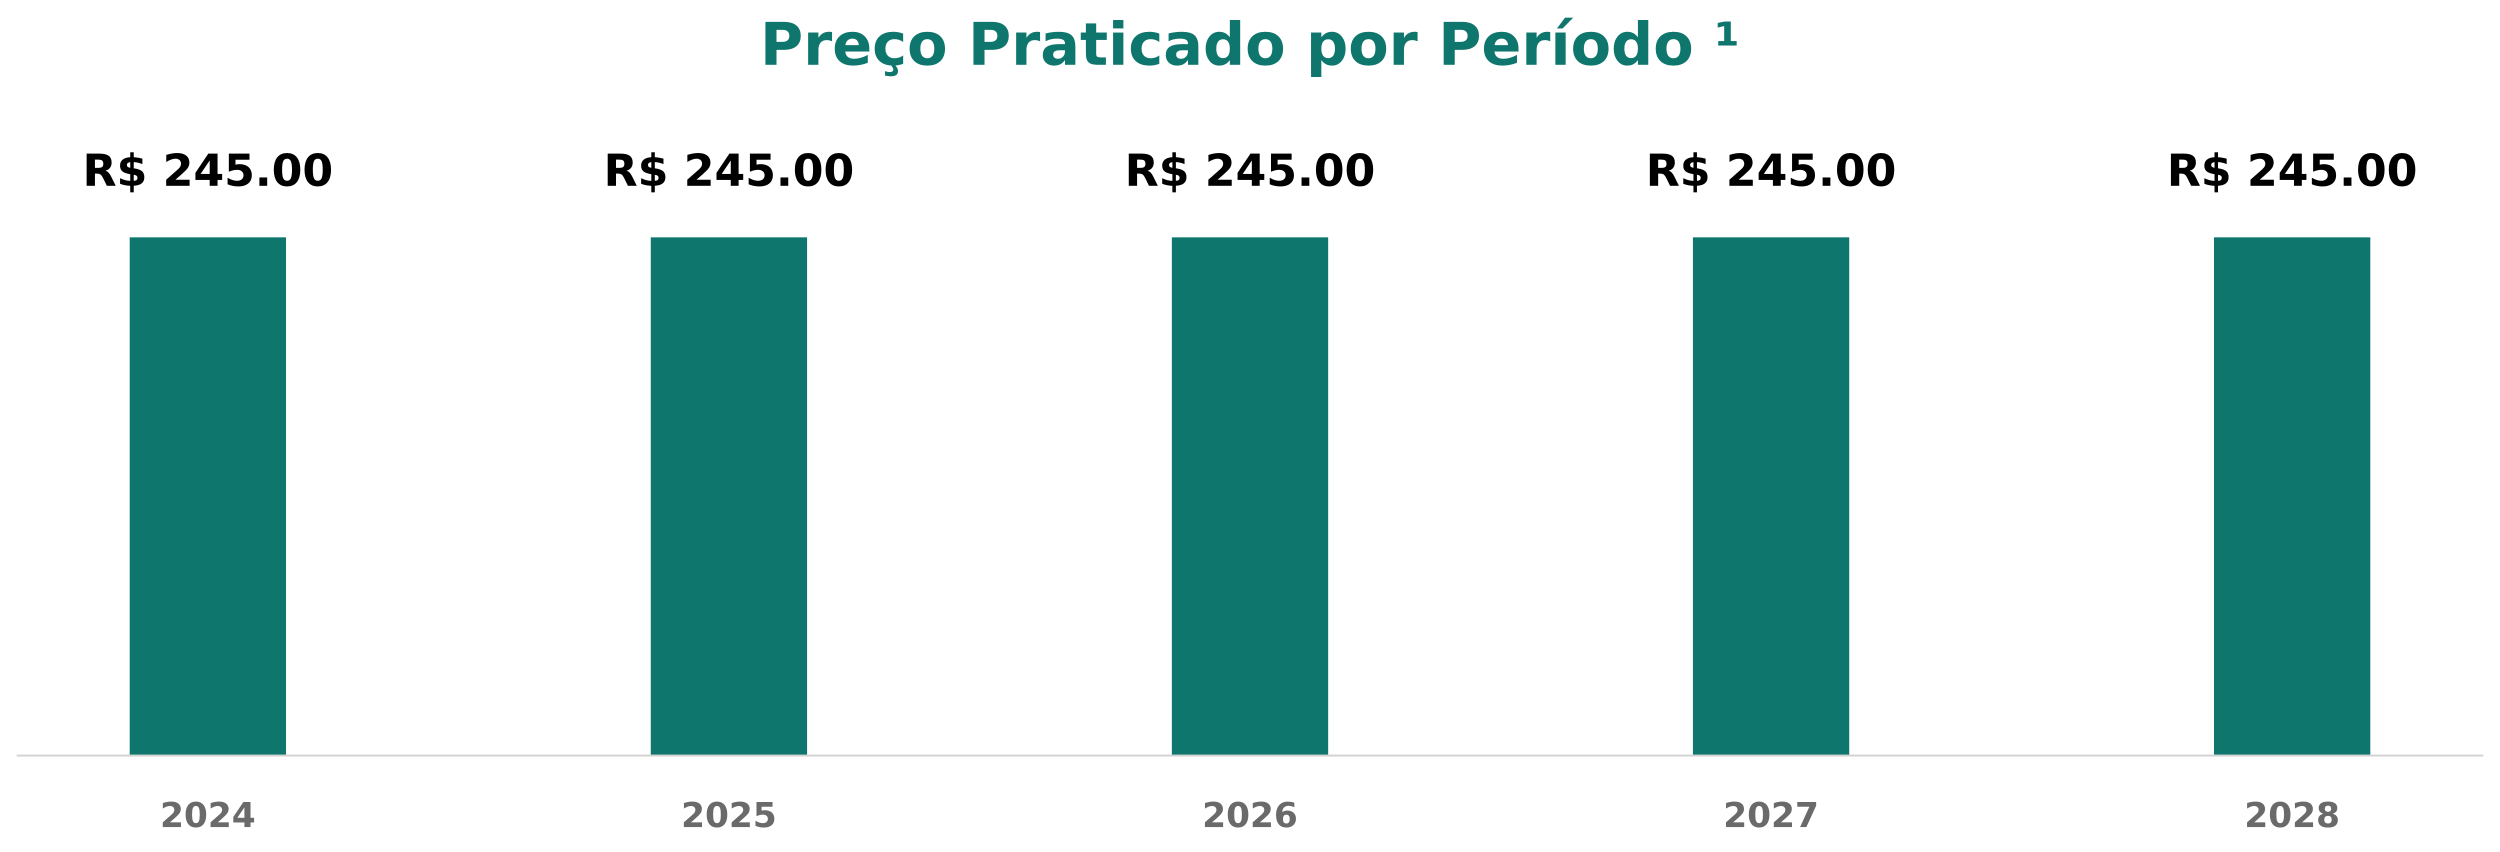
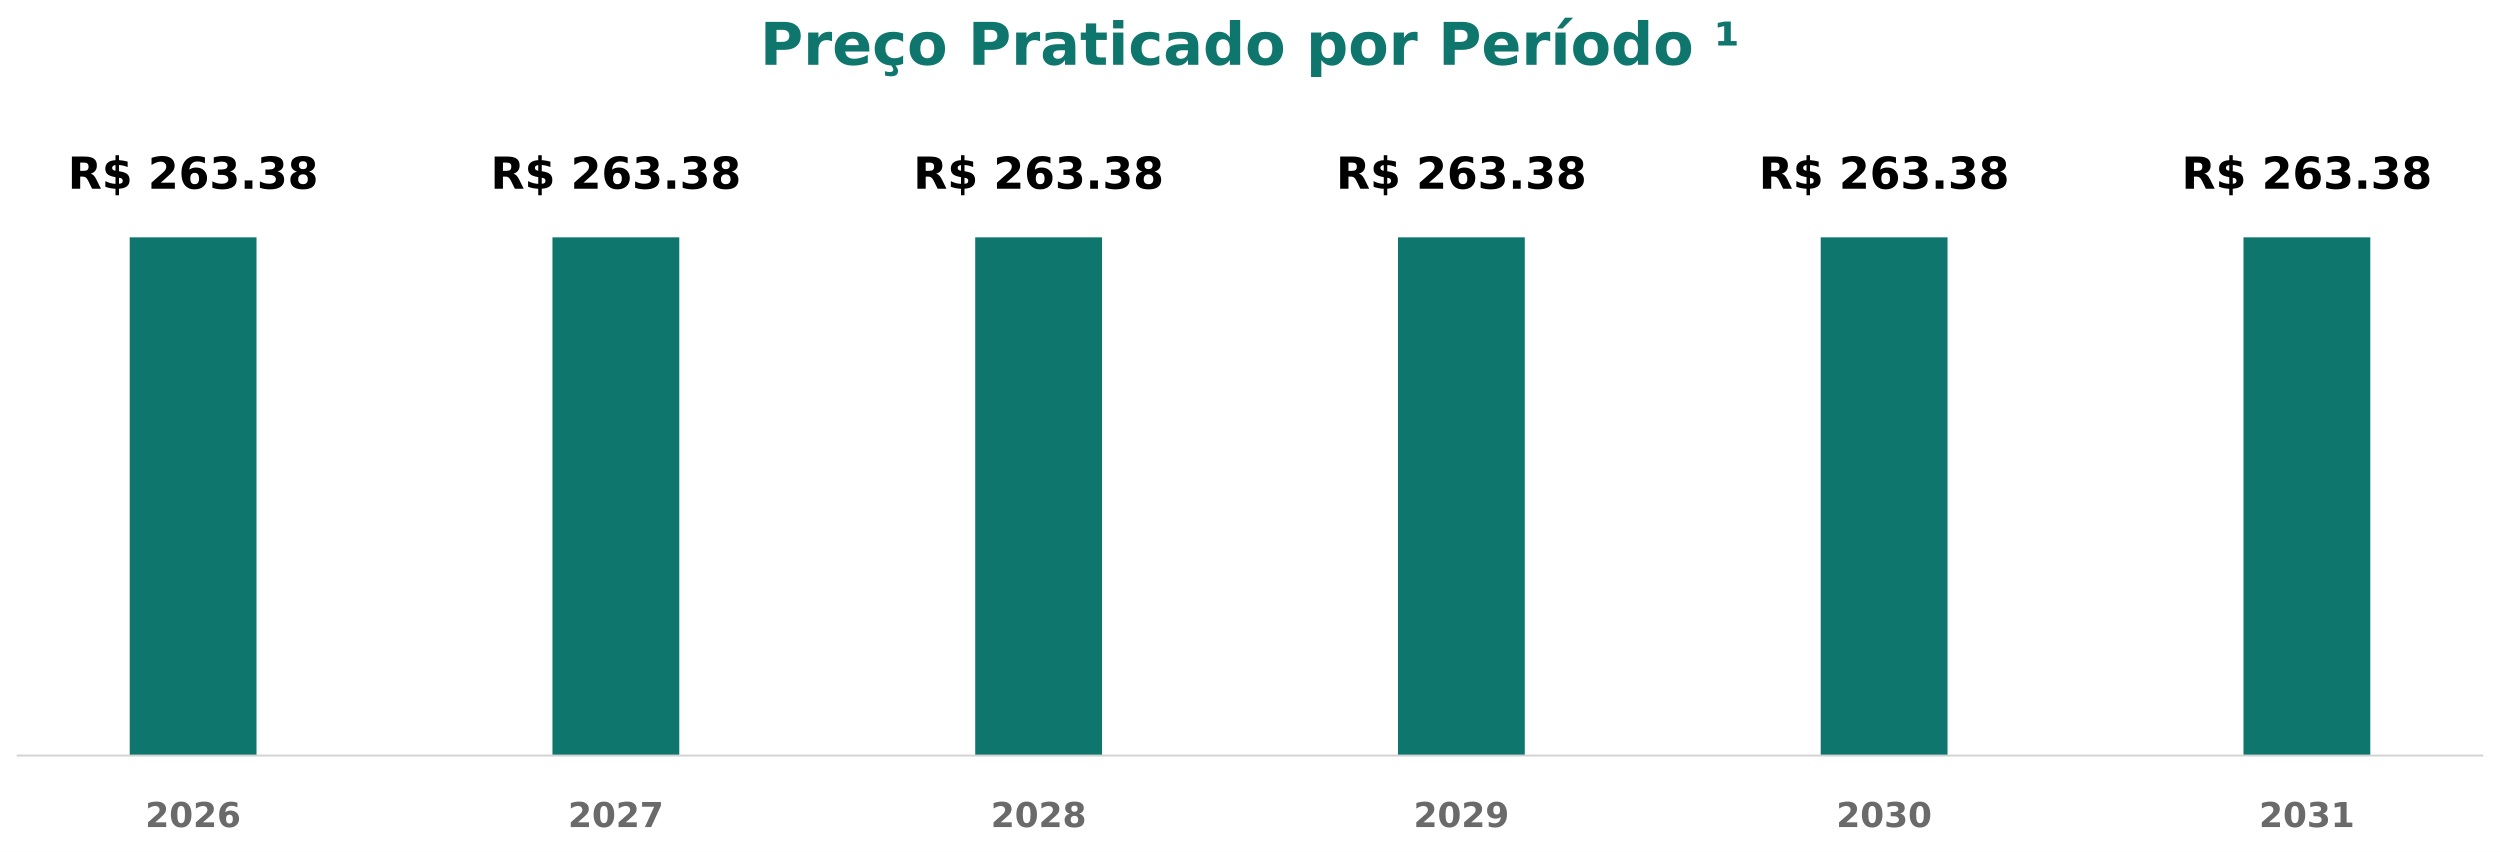
<svg xmlns="http://www.w3.org/2000/svg" xmlns:xlink="http://www.w3.org/1999/xlink" width="1018.8pt" height="347.155pt" viewBox="0 0 1018.8 347.155" version="1.1">
  <defs>
    <style type="text/css">*{stroke-linejoin: round; stroke-linecap: butt}</style>
  </defs>
  <g id="figure_1">
    <g id="patch_1">
      <path d="M 0 347.155  L 1018.8 347.155  L 1018.8 0  L 0 0  z " style="fill: #ffffff" />
    </g>
    <g id="axes_1">
      <g id="patch_2">
        <path d="M 7.2 307.906  L 1011.6 307.906  L 1011.6 86.146  L 7.2 86.146  z " style="fill: #ffffff" />
      </g>
      <g id="patch_3">
-         <path d="M 52.855 307.906  L 116.559 307.906  L 116.559 96.706  L 52.855 96.706  z " clip-path="url(#p48feebeadf)" style="fill: #0f766e" />
+         <path d="M 52.855 307.906  L 104.539 307.906  L 104.539 96.706  L 52.855 96.706  z " clip-path="url(#p86ec87220e)" style="fill: #0f766e" />
      </g>
      <g id="patch_4">
-         <path d="M 265.201 307.906  L 328.905 307.906  L 328.905 96.706  L 265.201 96.706  z " clip-path="url(#p48feebeadf)" style="fill: #0f766e" />
+         <path d="M 225.136 307.906  L 276.82 307.906  L 276.82 96.706  L 225.136 96.706  z " clip-path="url(#p86ec87220e)" style="fill: #0f766e" />
      </g>
      <g id="patch_5">
-         <path d="M 477.548 307.906  L 541.252 307.906  L 541.252 96.706  L 477.548 96.706  z " clip-path="url(#p48feebeadf)" style="fill: #0f766e" />
+         <path d="M 397.417 307.906  L 449.102 307.906  L 449.102 96.706  L 397.417 96.706  z " clip-path="url(#p86ec87220e)" style="fill: #0f766e" />
      </g>
      <g id="patch_6">
-         <path d="M 689.895 307.906  L 753.599 307.906  L 753.599 96.706  L 689.895 96.706  z " clip-path="url(#p48feebeadf)" style="fill: #0f766e" />
+         <path d="M 569.698 307.906  L 621.383 307.906  L 621.383 96.706  L 569.698 96.706  z " clip-path="url(#p86ec87220e)" style="fill: #0f766e" />
      </g>
      <g id="patch_7">
-         <path d="M 902.241 307.906  L 965.945 307.906  L 965.945 96.706  L 902.241 96.706  z " clip-path="url(#p48feebeadf)" style="fill: #0f766e" />
+         <path d="M 741.98 307.906  L 793.664 307.906  L 793.664 96.706  L 741.98 96.706  z " clip-path="url(#p86ec87220e)" style="fill: #0f766e" />
+       </g>
+       <g id="patch_8">
+         <path d="M 914.261 307.906  L 965.945 307.906  L 965.945 96.706  L 914.261 96.706  z " clip-path="url(#p86ec87220e)" style="fill: #0f766e" />
      </g>
      <g id="matplotlib.axis_1">
        <g id="xtick_1">
          <g id="text_1">
-             <g style="fill: #6a6a6a" transform="translate(65.22468 337.0436) scale(0.14 -0.14)">
+             <g style="fill: #6a6a6a" transform="translate(59.21487 337.0436) scale(0.14 -0.14)">
              <defs>
                <path id="DejaVuSans-Bold-32" d="M 1844 884  L 3897 884  L 3897 0  L 506 0  L 506 884  L 2209 2388  Q 2438 2594 2547 2791  Q 2656 2988 2656 3200  Q 2656 3528 2436 3728  Q 2216 3928 1850 3928  Q 1569 3928 1234 3808  Q 900 3688 519 3450  L 519 4475  Q 925 4609 1322 4679  Q 1719 4750 2100 4750  Q 2938 4750 3402 4381  Q 3866 4013 3866 3353  Q 3866 2972 3669 2642  Q 3472 2313 2841 1759  L 1844 884  z " transform="scale(0.015625)" />
                <path id="DejaVuSans-Bold-30" d="M 2944 2338  Q 2944 3213 2780 3570  Q 2616 3928 2228 3928  Q 1841 3928 1675 3570  Q 1509 3213 1509 2338  Q 1509 1453 1675 1090  Q 1841 728 2228 728  Q 2613 728 2778 1090  Q 2944 1453 2944 2338  z M 4147 2328  Q 4147 1169 3647 539  Q 3147 -91 2228 -91  Q 1306 -91 806 539  Q 306 1169 306 2328  Q 306 3491 806 4120  Q 1306 4750 2228 4750  Q 3147 4750 3647 4120  Q 4147 3491 4147 2328  z " transform="scale(0.015625)" />
-                 <path id="DejaVuSans-Bold-34" d="M 2356 3675  L 1038 1722  L 2356 1722  L 2356 3675  z M 2156 4666  L 3494 4666  L 3494 1722  L 4159 1722  L 4159 850  L 3494 850  L 3494 0  L 2356 0  L 2356 850  L 288 850  L 288 1881  L 2156 4666  z " transform="scale(0.015625)" />
-               </defs>
-               <use xlink:href="#DejaVuSans-Bold-32" />
-               <use xlink:href="#DejaVuSans-Bold-30" x="69.58" />
-               <use xlink:href="#DejaVuSans-Bold-32" x="139.16" />
-               <use xlink:href="#DejaVuSans-Bold-34" x="208.74" />
+                 <path id="DejaVuSans-Bold-36" d="M 2316 2303  Q 2000 2303 1842 2098  Q 1684 1894 1684 1484  Q 1684 1075 1842 870  Q 2000 666 2316 666  Q 2634 666 2792 870  Q 2950 1075 2950 1484  Q 2950 1894 2792 2098  Q 2634 2303 2316 2303  z M 3803 4544  L 3803 3681  Q 3506 3822 3243 3889  Q 2981 3956 2731 3956  Q 2194 3956 1894 3657  Q 1594 3359 1544 2772  Q 1750 2925 1990 3001  Q 2231 3078 2516 3078  Q 3231 3078 3670 2659  Q 4109 2241 4109 1563  Q 4109 813 3618 361  Q 3128 -91 2303 -91  Q 1394 -91 895 523  Q 397 1138 397 2266  Q 397 3422 980 4083  Q 1563 4744 2578 4744  Q 2900 4744 3203 4694  Q 3506 4644 3803 4544  z " transform="scale(0.015625)" />
+               </defs>
+               <use xlink:href="#DejaVuSans-Bold-32" />
+               <use xlink:href="#DejaVuSans-Bold-30" transform="translate(69.58008 0)" />
+               <use xlink:href="#DejaVuSans-Bold-32" transform="translate(139.1602 0)" />
+               <use xlink:href="#DejaVuSans-Bold-36" transform="translate(208.7402 0)" />
            </g>
          </g>
        </g>
        <g id="xtick_2">
          <g id="text_2">
-             <g style="fill: #6a6a6a" transform="translate(277.5714 337.0436) scale(0.14 -0.14)">
-               <defs>
-                 <path id="DejaVuSans-Bold-35" d="M 678 4666  L 3669 4666  L 3669 3781  L 1638 3781  L 1638 3059  Q 1775 3097 1914 3117  Q 2053 3138 2203 3138  Q 3056 3138 3531 2711  Q 4006 2284 4006 1522  Q 4006 766 3489 337  Q 2972 -91 2053 -91  Q 1656 -91 1267 -14  Q 878 63 494 219  L 494 1166  Q 875 947 1217 837  Q 1559 728 1863 728  Q 2300 728 2551 942  Q 2803 1156 2803 1522  Q 2803 1891 2551 2103  Q 2300 2316 1863 2316  Q 1603 2316 1309 2248  Q 1016 2181 678 2041  L 678 4666  z " transform="scale(0.015625)" />
-               </defs>
-               <use xlink:href="#DejaVuSans-Bold-32" />
-               <use xlink:href="#DejaVuSans-Bold-30" x="69.58" />
-               <use xlink:href="#DejaVuSans-Bold-32" x="139.16" />
-               <use xlink:href="#DejaVuSans-Bold-35" x="208.74" />
+             <g style="fill: #6a6a6a" transform="translate(231.4962 337.0436) scale(0.14 -0.14)">
+               <defs>
+                 <path id="DejaVuSans-Bold-37" d="M 428 4666  L 3944 4666  L 3944 3988  L 2125 0  L 953 0  L 2675 3781  L 428 3781  L 428 4666  z " transform="scale(0.015625)" />
+               </defs>
+               <use xlink:href="#DejaVuSans-Bold-32" />
+               <use xlink:href="#DejaVuSans-Bold-30" transform="translate(69.58008 0)" />
+               <use xlink:href="#DejaVuSans-Bold-32" transform="translate(139.1602 0)" />
+               <use xlink:href="#DejaVuSans-Bold-37" transform="translate(208.7402 0)" />
            </g>
          </g>
        </g>
        <g id="xtick_3">
          <g id="text_3">
-             <g style="fill: #6a6a6a" transform="translate(489.9181 337.0436) scale(0.14 -0.14)">
-               <defs>
-                 <path id="DejaVuSans-Bold-36" d="M 2316 2303  Q 2000 2303 1842 2098  Q 1684 1894 1684 1484  Q 1684 1075 1842 870  Q 2000 666 2316 666  Q 2634 666 2792 870  Q 2950 1075 2950 1484  Q 2950 1894 2792 2098  Q 2634 2303 2316 2303  z M 3803 4544  L 3803 3681  Q 3506 3822 3243 3889  Q 2981 3956 2731 3956  Q 2194 3956 1894 3657  Q 1594 3359 1544 2772  Q 1750 2925 1990 3001  Q 2231 3078 2516 3078  Q 3231 3078 3670 2659  Q 4109 2241 4109 1563  Q 4109 813 3618 361  Q 3128 -91 2303 -91  Q 1394 -91 895 523  Q 397 1138 397 2266  Q 397 3422 980 4083  Q 1563 4744 2578 4744  Q 2900 4744 3203 4694  Q 3506 4644 3803 4544  z " transform="scale(0.015625)" />
-               </defs>
-               <use xlink:href="#DejaVuSans-Bold-32" />
-               <use xlink:href="#DejaVuSans-Bold-30" x="69.58" />
-               <use xlink:href="#DejaVuSans-Bold-32" x="139.16" />
-               <use xlink:href="#DejaVuSans-Bold-36" x="208.74" />
+             <g style="fill: #6a6a6a" transform="translate(403.7775 337.0436) scale(0.14 -0.14)">
+               <defs>
+                 <path id="DejaVuSans-Bold-38" d="M 2228 2088  Q 1891 2088 1709 1903  Q 1528 1719 1528 1375  Q 1528 1031 1709 848  Q 1891 666 2228 666  Q 2563 666 2741 848  Q 2919 1031 2919 1375  Q 2919 1722 2741 1905  Q 2563 2088 2228 2088  z M 1350 2484  Q 925 2613 709 2878  Q 494 3144 494 3541  Q 494 4131 934 4440  Q 1375 4750 2228 4750  Q 3075 4750 3515 4442  Q 3956 4134 3956 3541  Q 3956 3144 3739 2878  Q 3522 2613 3097 2484  Q 3572 2353 3814 2058  Q 4056 1763 4056 1313  Q 4056 619 3595 264  Q 3134 -91 2228 -91  Q 1319 -91 855 264  Q 391 619 391 1313  Q 391 1763 633 2058  Q 875 2353 1350 2484  z M 1631 3419  Q 1631 3141 1786 2991  Q 1941 2841 2228 2841  Q 2509 2841 2662 2991  Q 2816 3141 2816 3419  Q 2816 3697 2662 3845  Q 2509 3994 2228 3994  Q 1941 3994 1786 3844  Q 1631 3694 1631 3419  z " transform="scale(0.015625)" />
+               </defs>
+               <use xlink:href="#DejaVuSans-Bold-32" />
+               <use xlink:href="#DejaVuSans-Bold-30" transform="translate(69.58008 0)" />
+               <use xlink:href="#DejaVuSans-Bold-32" transform="translate(139.1602 0)" />
+               <use xlink:href="#DejaVuSans-Bold-38" transform="translate(208.7402 0)" />
            </g>
          </g>
        </g>
        <g id="xtick_4">
          <g id="text_4">
-             <g style="fill: #6a6a6a" transform="translate(702.2648 337.0436) scale(0.14 -0.14)">
-               <defs>
-                 <path id="DejaVuSans-Bold-37" d="M 428 4666  L 3944 4666  L 3944 3988  L 2125 0  L 953 0  L 2675 3781  L 428 3781  L 428 4666  z " transform="scale(0.015625)" />
-               </defs>
-               <use xlink:href="#DejaVuSans-Bold-32" />
-               <use xlink:href="#DejaVuSans-Bold-30" x="69.58" />
-               <use xlink:href="#DejaVuSans-Bold-32" x="139.16" />
-               <use xlink:href="#DejaVuSans-Bold-37" x="208.74" />
+             <g style="fill: #6a6a6a" transform="translate(576.0588 337.0436) scale(0.14 -0.14)">
+               <defs>
+                 <path id="DejaVuSans-Bold-39" d="M 641 103  L 641 966  Q 928 831 1190 764  Q 1453 697 1709 697  Q 2247 697 2547 995  Q 2847 1294 2900 1881  Q 2688 1725 2447 1647  Q 2206 1569 1925 1569  Q 1209 1569 770 1986  Q 331 2403 331 3084  Q 331 3838 820 4291  Q 1309 4744 2131 4744  Q 3044 4744 3544 4128  Q 4044 3513 4044 2388  Q 4044 1231 3459 570  Q 2875 -91 1856 -91  Q 1528 -91 1228 -42  Q 928 6 641 103  z M 2125 2350  Q 2441 2350 2600 2554  Q 2759 2759 2759 3169  Q 2759 3575 2600 3781  Q 2441 3988 2125 3988  Q 1809 3988 1650 3781  Q 1491 3575 1491 3169  Q 1491 2759 1650 2554  Q 1809 2350 2125 2350  z " transform="scale(0.015625)" />
+               </defs>
+               <use xlink:href="#DejaVuSans-Bold-32" />
+               <use xlink:href="#DejaVuSans-Bold-30" transform="translate(69.58008 0)" />
+               <use xlink:href="#DejaVuSans-Bold-32" transform="translate(139.1602 0)" />
+               <use xlink:href="#DejaVuSans-Bold-39" transform="translate(208.7402 0)" />
            </g>
          </g>
        </g>
        <g id="xtick_5">
          <g id="text_5">
-             <g style="fill: #6a6a6a" transform="translate(914.6116 337.0436) scale(0.14 -0.14)">
-               <defs>
-                 <path id="DejaVuSans-Bold-38" d="M 2228 2088  Q 1891 2088 1709 1903  Q 1528 1719 1528 1375  Q 1528 1031 1709 848  Q 1891 666 2228 666  Q 2563 666 2741 848  Q 2919 1031 2919 1375  Q 2919 1722 2741 1905  Q 2563 2088 2228 2088  z M 1350 2484  Q 925 2613 709 2878  Q 494 3144 494 3541  Q 494 4131 934 4440  Q 1375 4750 2228 4750  Q 3075 4750 3515 4442  Q 3956 4134 3956 3541  Q 3956 3144 3739 2878  Q 3522 2613 3097 2484  Q 3572 2353 3814 2058  Q 4056 1763 4056 1313  Q 4056 619 3595 264  Q 3134 -91 2228 -91  Q 1319 -91 855 264  Q 391 619 391 1313  Q 391 1763 633 2058  Q 875 2353 1350 2484  z M 1631 3419  Q 1631 3141 1786 2991  Q 1941 2841 2228 2841  Q 2509 2841 2662 2991  Q 2816 3141 2816 3419  Q 2816 3697 2662 3845  Q 2509 3994 2228 3994  Q 1941 3994 1786 3844  Q 1631 3694 1631 3419  z " transform="scale(0.015625)" />
-               </defs>
-               <use xlink:href="#DejaVuSans-Bold-32" />
-               <use xlink:href="#DejaVuSans-Bold-30" x="69.58" />
-               <use xlink:href="#DejaVuSans-Bold-32" x="139.16" />
-               <use xlink:href="#DejaVuSans-Bold-38" x="208.74" />
-             </g>
-           </g>
-         </g>
-       </g>
-       <g id="patch_8">
+             <g style="fill: #6a6a6a" transform="translate(748.3401 337.0436) scale(0.14 -0.14)">
+               <defs>
+                 <path id="DejaVuSans-Bold-33" d="M 2981 2516  Q 3453 2394 3698 2092  Q 3944 1791 3944 1325  Q 3944 631 3412 270  Q 2881 -91 1863 -91  Q 1503 -91 1142 -33  Q 781 25 428 141  L 428 1069  Q 766 900 1098 814  Q 1431 728 1753 728  Q 2231 728 2486 893  Q 2741 1059 2741 1369  Q 2741 1688 2480 1852  Q 2219 2016 1709 2016  L 1228 2016  L 1228 2791  L 1734 2791  Q 2188 2791 2409 2933  Q 2631 3075 2631 3366  Q 2631 3634 2415 3781  Q 2200 3928 1806 3928  Q 1516 3928 1219 3862  Q 922 3797 628 3669  L 628 4550  Q 984 4650 1334 4700  Q 1684 4750 2022 4750  Q 2931 4750 3382 4451  Q 3834 4153 3834 3553  Q 3834 3144 3618 2883  Q 3403 2622 2981 2516  z " transform="scale(0.015625)" />
+               </defs>
+               <use xlink:href="#DejaVuSans-Bold-32" />
+               <use xlink:href="#DejaVuSans-Bold-30" transform="translate(69.58008 0)" />
+               <use xlink:href="#DejaVuSans-Bold-33" transform="translate(139.1602 0)" />
+               <use xlink:href="#DejaVuSans-Bold-30" transform="translate(208.7402 0)" />
+             </g>
+           </g>
+         </g>
+         <g id="xtick_6">
+           <g id="text_6">
+             <g style="fill: #6a6a6a" transform="translate(920.6214 337.0436) scale(0.14 -0.14)">
+               <defs>
+                 <path id="DejaVuSans-Bold-31" d="M 750 831  L 1813 831  L 1813 3847  L 722 3622  L 722 4441  L 1806 4666  L 2950 4666  L 2950 831  L 4013 831  L 4013 0  L 750 0  L 750 831  z " transform="scale(0.015625)" />
+               </defs>
+               <use xlink:href="#DejaVuSans-Bold-32" />
+               <use xlink:href="#DejaVuSans-Bold-30" transform="translate(69.58008 0)" />
+               <use xlink:href="#DejaVuSans-Bold-33" transform="translate(139.1602 0)" />
+               <use xlink:href="#DejaVuSans-Bold-31" transform="translate(208.7402 0)" />
+             </g>
+           </g>
+         </g>
+       </g>
+       <g id="patch_9">
        <path d="M 7.2 307.906  L 1011.6 307.906  " style="fill: none; stroke: #d3d3d3; stroke-width: 0.8; stroke-linejoin: miter; stroke-linecap: square" />
      </g>
-       <g id="text_6">
-         <g transform="translate(33.65265 75.7215) scale(0.18 -0.18)">
+       <g id="text_7">
+         <g transform="translate(27.64284 76.92465) scale(0.18 -0.18)">
          <defs>
            <path id="DejaVuSans-Bold-52" d="M 2297 2597  Q 2675 2597 2839 2737  Q 3003 2878 3003 3200  Q 3003 3519 2839 3656  Q 2675 3794 2297 3794  L 1791 3794  L 1791 2597  L 2297 2597  z M 1791 1766  L 1791 0  L 588 0  L 588 4666  L 2425 4666  Q 3347 4666 3776 4356  Q 4206 4047 4206 3378  Q 4206 2916 3982 2619  Q 3759 2322 3309 2181  Q 3556 2125 3751 1926  Q 3947 1728 4147 1325  L 4800 0  L 3519 0  L 2950 1159  Q 2778 1509 2601 1637  Q 2425 1766 2131 1766  L 1791 1766  z " transform="scale(0.015625)" />
            <path id="DejaVuSans-Bold-24" d="M 2484 -941  L 1978 -941  L 1975 0  Q 1584 16 1218 87  Q 853 159 506 288  L 506 1106  Q 866 922 1233 823  Q 1600 725 1978 713  L 1978 1684  L 1875 1703  Q 1128 1834 814 2115  Q 500 2397 500 2925  Q 500 3484 883 3798  Q 1266 4113 1975 4141  L 1978 4863  L 2484 4863  L 2484 4153  Q 2797 4128 3109 4075  Q 3422 4022 3738 3938  L 3738 3144  Q 3425 3275 3112 3348  Q 2800 3422 2484 3438  L 2484 2541  L 2584 2522  Q 3378 2397 3698 2105  Q 4019 1813 4019 1241  Q 4019 666 3637 358  Q 3256 50 2484 6  L 2484 -941  z M 1978 2613  L 1978 3428  Q 1756 3416 1623 3308  Q 1491 3200 1491 3034  Q 1491 2850 1612 2745  Q 1734 2641 1978 2613  z M 2484 1594  L 2484 725  Q 2756 728 2892 831  Q 3028 934 3028 1141  Q 3028 1353 2903 1458  Q 2778 1563 2484 1594  z " transform="scale(0.015625)" />
            <path id="DejaVuSans-Bold-20" transform="scale(0.015625)" />
            <path id="DejaVuSans-Bold-2e" d="M 653 1209  L 1778 1209  L 1778 0  L 653 0  L 653 1209  z " transform="scale(0.015625)" />
          </defs>
          <use xlink:href="#DejaVuSans-Bold-52" />
-           <use xlink:href="#DejaVuSans-Bold-24" x="77.002" />
-           <use xlink:href="#DejaVuSans-Bold-20" x="146.582" />
-           <use xlink:href="#DejaVuSans-Bold-32" x="181.396" />
-           <use xlink:href="#DejaVuSans-Bold-34" x="250.977" />
-           <use xlink:href="#DejaVuSans-Bold-35" x="320.557" />
-           <use xlink:href="#DejaVuSans-Bold-2e" x="390.137" />
-           <use xlink:href="#DejaVuSans-Bold-30" x="428.125" />
-           <use xlink:href="#DejaVuSans-Bold-30" x="497.705" />
-         </g>
-       </g>
-       <g id="text_7">
-         <g transform="translate(245.9994 75.7215) scale(0.18 -0.18)">
-           <use xlink:href="#DejaVuSans-Bold-52" />
-           <use xlink:href="#DejaVuSans-Bold-24" x="77.002" />
-           <use xlink:href="#DejaVuSans-Bold-20" x="146.582" />
-           <use xlink:href="#DejaVuSans-Bold-32" x="181.396" />
-           <use xlink:href="#DejaVuSans-Bold-34" x="250.977" />
-           <use xlink:href="#DejaVuSans-Bold-35" x="320.557" />
-           <use xlink:href="#DejaVuSans-Bold-2e" x="390.137" />
-           <use xlink:href="#DejaVuSans-Bold-30" x="428.125" />
-           <use xlink:href="#DejaVuSans-Bold-30" x="497.705" />
+           <use xlink:href="#DejaVuSans-Bold-24" transform="translate(77.00195 0)" />
+           <use xlink:href="#DejaVuSans-Bold-20" transform="translate(146.582 0)" />
+           <use xlink:href="#DejaVuSans-Bold-32" transform="translate(181.3965 0)" />
+           <use xlink:href="#DejaVuSans-Bold-36" transform="translate(250.9766 0)" />
+           <use xlink:href="#DejaVuSans-Bold-33" transform="translate(320.5566 0)" />
+           <use xlink:href="#DejaVuSans-Bold-2e" transform="translate(390.1367 0)" />
+           <use xlink:href="#DejaVuSans-Bold-33" transform="translate(428.125 0)" />
+           <use xlink:href="#DejaVuSans-Bold-38" transform="translate(497.7051 0)" />
        </g>
      </g>
      <g id="text_8">
-         <g transform="translate(458.3461 75.7215) scale(0.18 -0.18)">
-           <use xlink:href="#DejaVuSans-Bold-52" />
-           <use xlink:href="#DejaVuSans-Bold-24" x="77.002" />
-           <use xlink:href="#DejaVuSans-Bold-20" x="146.582" />
-           <use xlink:href="#DejaVuSans-Bold-32" x="181.396" />
-           <use xlink:href="#DejaVuSans-Bold-34" x="250.977" />
-           <use xlink:href="#DejaVuSans-Bold-35" x="320.557" />
-           <use xlink:href="#DejaVuSans-Bold-2e" x="390.137" />
-           <use xlink:href="#DejaVuSans-Bold-30" x="428.125" />
-           <use xlink:href="#DejaVuSans-Bold-30" x="497.705" />
+         <g transform="translate(199.9241 76.92465) scale(0.18 -0.18)">
+           <use xlink:href="#DejaVuSans-Bold-52" />
+           <use xlink:href="#DejaVuSans-Bold-24" transform="translate(77.00195 0)" />
+           <use xlink:href="#DejaVuSans-Bold-20" transform="translate(146.582 0)" />
+           <use xlink:href="#DejaVuSans-Bold-32" transform="translate(181.3965 0)" />
+           <use xlink:href="#DejaVuSans-Bold-36" transform="translate(250.9766 0)" />
+           <use xlink:href="#DejaVuSans-Bold-33" transform="translate(320.5566 0)" />
+           <use xlink:href="#DejaVuSans-Bold-2e" transform="translate(390.1367 0)" />
+           <use xlink:href="#DejaVuSans-Bold-33" transform="translate(428.125 0)" />
+           <use xlink:href="#DejaVuSans-Bold-38" transform="translate(497.7051 0)" />
        </g>
      </g>
      <g id="text_9">
-         <g transform="translate(670.6928 75.7215) scale(0.18 -0.18)">
-           <use xlink:href="#DejaVuSans-Bold-52" />
-           <use xlink:href="#DejaVuSans-Bold-24" x="77.002" />
-           <use xlink:href="#DejaVuSans-Bold-20" x="146.582" />
-           <use xlink:href="#DejaVuSans-Bold-32" x="181.396" />
-           <use xlink:href="#DejaVuSans-Bold-34" x="250.977" />
-           <use xlink:href="#DejaVuSans-Bold-35" x="320.557" />
-           <use xlink:href="#DejaVuSans-Bold-2e" x="390.137" />
-           <use xlink:href="#DejaVuSans-Bold-30" x="428.125" />
-           <use xlink:href="#DejaVuSans-Bold-30" x="497.705" />
+         <g transform="translate(372.2054 76.92465) scale(0.18 -0.18)">
+           <use xlink:href="#DejaVuSans-Bold-52" />
+           <use xlink:href="#DejaVuSans-Bold-24" transform="translate(77.00195 0)" />
+           <use xlink:href="#DejaVuSans-Bold-20" transform="translate(146.582 0)" />
+           <use xlink:href="#DejaVuSans-Bold-32" transform="translate(181.3965 0)" />
+           <use xlink:href="#DejaVuSans-Bold-36" transform="translate(250.9766 0)" />
+           <use xlink:href="#DejaVuSans-Bold-33" transform="translate(320.5566 0)" />
+           <use xlink:href="#DejaVuSans-Bold-2e" transform="translate(390.1367 0)" />
+           <use xlink:href="#DejaVuSans-Bold-33" transform="translate(428.125 0)" />
+           <use xlink:href="#DejaVuSans-Bold-38" transform="translate(497.7051 0)" />
        </g>
      </g>
      <g id="text_10">
-         <g transform="translate(883.0395 75.7215) scale(0.18 -0.18)">
-           <use xlink:href="#DejaVuSans-Bold-52" />
-           <use xlink:href="#DejaVuSans-Bold-24" x="77.002" />
-           <use xlink:href="#DejaVuSans-Bold-20" x="146.582" />
-           <use xlink:href="#DejaVuSans-Bold-32" x="181.396" />
-           <use xlink:href="#DejaVuSans-Bold-34" x="250.977" />
-           <use xlink:href="#DejaVuSans-Bold-35" x="320.557" />
-           <use xlink:href="#DejaVuSans-Bold-2e" x="390.137" />
-           <use xlink:href="#DejaVuSans-Bold-30" x="428.125" />
-           <use xlink:href="#DejaVuSans-Bold-30" x="497.705" />
+         <g transform="translate(544.4867 76.92465) scale(0.18 -0.18)">
+           <use xlink:href="#DejaVuSans-Bold-52" />
+           <use xlink:href="#DejaVuSans-Bold-24" transform="translate(77.00195 0)" />
+           <use xlink:href="#DejaVuSans-Bold-20" transform="translate(146.582 0)" />
+           <use xlink:href="#DejaVuSans-Bold-32" transform="translate(181.3965 0)" />
+           <use xlink:href="#DejaVuSans-Bold-36" transform="translate(250.9766 0)" />
+           <use xlink:href="#DejaVuSans-Bold-33" transform="translate(320.5566 0)" />
+           <use xlink:href="#DejaVuSans-Bold-2e" transform="translate(390.1367 0)" />
+           <use xlink:href="#DejaVuSans-Bold-33" transform="translate(428.125 0)" />
+           <use xlink:href="#DejaVuSans-Bold-38" transform="translate(497.7051 0)" />
        </g>
      </g>
      <g id="text_11">
+         <g transform="translate(716.768 76.92465) scale(0.18 -0.18)">
+           <use xlink:href="#DejaVuSans-Bold-52" />
+           <use xlink:href="#DejaVuSans-Bold-24" transform="translate(77.00195 0)" />
+           <use xlink:href="#DejaVuSans-Bold-20" transform="translate(146.582 0)" />
+           <use xlink:href="#DejaVuSans-Bold-32" transform="translate(181.3965 0)" />
+           <use xlink:href="#DejaVuSans-Bold-36" transform="translate(250.9766 0)" />
+           <use xlink:href="#DejaVuSans-Bold-33" transform="translate(320.5566 0)" />
+           <use xlink:href="#DejaVuSans-Bold-2e" transform="translate(390.1367 0)" />
+           <use xlink:href="#DejaVuSans-Bold-33" transform="translate(428.125 0)" />
+           <use xlink:href="#DejaVuSans-Bold-38" transform="translate(497.7051 0)" />
+         </g>
+       </g>
+       <g id="text_12">
+         <g transform="translate(889.0494 76.92465) scale(0.18 -0.18)">
+           <use xlink:href="#DejaVuSans-Bold-52" />
+           <use xlink:href="#DejaVuSans-Bold-24" transform="translate(77.00195 0)" />
+           <use xlink:href="#DejaVuSans-Bold-20" transform="translate(146.582 0)" />
+           <use xlink:href="#DejaVuSans-Bold-32" transform="translate(181.3965 0)" />
+           <use xlink:href="#DejaVuSans-Bold-36" transform="translate(250.9766 0)" />
+           <use xlink:href="#DejaVuSans-Bold-33" transform="translate(320.5566 0)" />
+           <use xlink:href="#DejaVuSans-Bold-2e" transform="translate(390.1367 0)" />
+           <use xlink:href="#DejaVuSans-Bold-33" transform="translate(428.125 0)" />
+           <use xlink:href="#DejaVuSans-Bold-38" transform="translate(497.7051 0)" />
+         </g>
+       </g>
+       <g id="text_13">
        <g style="fill: #0f766e" transform="translate(309.7219 26.39625) scale(0.24 -0.24)">
          <defs>
            <path id="DejaVuSans-Bold-50" d="M 588 4666  L 2584 4666  Q 3475 4666 3951 4270  Q 4428 3875 4428 3144  Q 4428 2409 3951 2014  Q 3475 1619 2584 1619  L 1791 1619  L 1791 0  L 588 0  L 588 4666  z M 1791 3794  L 1791 2491  L 2456 2491  Q 2806 2491 2997 2661  Q 3188 2831 3188 3144  Q 3188 3456 2997 3625  Q 2806 3794 2456 3794  L 1791 3794  z " transform="scale(0.015625)" />
            <path id="DejaVuSans-Bold-72" d="M 3138 2547  Q 2991 2616 2845 2648  Q 2700 2681 2553 2681  Q 2122 2681 1889 2404  Q 1656 2128 1656 1613  L 1656 0  L 538 0  L 538 3500  L 1656 3500  L 1656 2925  Q 1872 3269 2151 3426  Q 2431 3584 2822 3584  Q 2878 3584 2943 3579  Q 3009 3575 3134 3559  L 3138 2547  z " transform="scale(0.015625)" />
            <path id="DejaVuSans-Bold-65" d="M 4031 1759  L 4031 1441  L 1416 1441  Q 1456 1047 1700 850  Q 1944 653 2381 653  Q 2734 653 3104 758  Q 3475 863 3866 1075  L 3866 213  Q 3469 63 3072 -14  Q 2675 -91 2278 -91  Q 1328 -91 801 392  Q 275 875 275 1747  Q 275 2603 792 3093  Q 1309 3584 2216 3584  Q 3041 3584 3536 3087  Q 4031 2591 4031 1759  z M 2881 2131  Q 2881 2450 2695 2645  Q 2509 2841 2209 2841  Q 1884 2841 1681 2658  Q 1478 2475 1428 2131  L 2881 2131  z " transform="scale(0.015625)" />
            <path id="DejaVuSans-Bold-e7" d="M 3366 3391  L 3366 2478  Q 3138 2634 2908 2709  Q 2678 2784 2431 2784  Q 1963 2784 1702 2511  Q 1441 2238 1441 1747  Q 1441 1256 1702 982  Q 1963 709 2431 709  Q 2694 709 2930 787  Q 3166 866 3366 1019  L 3366 103  Q 3103 6 2833 -42  Q 2563 -91 2291 -91  Q 1344 -91 809 395  Q 275 881 275 1747  Q 275 2613 809 3098  Q 1344 3584 2291 3584  Q 2566 3584 2833 3536  Q 3100 3488 3366 3391  z M 2457 0  Q 2639 -194 2724 -359  Q 2810 -525 2810 -672  Q 2810 -969 2618 -1111  Q 2426 -1253 2029 -1253  Q 1879 -1253 1719 -1233  Q 1560 -1213 1398 -1172  L 1395 -697  Q 1551 -747 1680 -770  Q 1810 -794 1914 -794  Q 2095 -794 2196 -722  Q 2298 -650 2298 -525  Q 2298 -444 2231 -316  Q 2164 -188 2023 0  L 2457 0  z " transform="scale(0.015625)" />
            <path id="DejaVuSans-Bold-6f" d="M 2203 2784  Q 1831 2784 1636 2517  Q 1441 2250 1441 1747  Q 1441 1244 1636 976  Q 1831 709 2203 709  Q 2569 709 2762 976  Q 2956 1244 2956 1747  Q 2956 2250 2762 2517  Q 2569 2784 2203 2784  z M 2203 3584  Q 3106 3584 3614 3096  Q 4122 2609 4122 1747  Q 4122 884 3614 396  Q 3106 -91 2203 -91  Q 1297 -91 786 396  Q 275 884 275 1747  Q 275 2609 786 3096  Q 1297 3584 2203 3584  z " transform="scale(0.015625)" />
            <path id="DejaVuSans-Bold-61" d="M 2106 1575  Q 1756 1575 1579 1456  Q 1403 1338 1403 1106  Q 1403 894 1545 773  Q 1688 653 1941 653  Q 2256 653 2472 879  Q 2688 1106 2688 1447  L 2688 1575  L 2106 1575  z M 3816 1997  L 3816 0  L 2688 0  L 2688 519  Q 2463 200 2181 54  Q 1900 -91 1497 -91  Q 953 -91 614 226  Q 275 544 275 1050  Q 275 1666 698 1953  Q 1122 2241 2028 2241  L 2688 2241  L 2688 2328  Q 2688 2594 2478 2717  Q 2269 2841 1825 2841  Q 1466 2841 1156 2769  Q 847 2697 581 2553  L 581 3406  Q 941 3494 1303 3539  Q 1666 3584 2028 3584  Q 2975 3584 3395 3211  Q 3816 2838 3816 1997  z " transform="scale(0.015625)" />
            <path id="DejaVuSans-Bold-74" d="M 1759 4494  L 1759 3500  L 2913 3500  L 2913 2700  L 1759 2700  L 1759 1216  Q 1759 972 1856 886  Q 1953 800 2241 800  L 2816 800  L 2816 0  L 1856 0  Q 1194 0 917 276  Q 641 553 641 1216  L 641 2700  L 84 2700  L 84 3500  L 641 3500  L 641 4494  L 1759 4494  z " transform="scale(0.015625)" />
            <path id="DejaVuSans-Bold-69" d="M 538 3500  L 1656 3500  L 1656 0  L 538 0  L 538 3500  z M 538 4863  L 1656 4863  L 1656 3950  L 538 3950  L 538 4863  z " transform="scale(0.015625)" />
            <path id="DejaVuSans-Bold-63" d="M 3366 3391  L 3366 2478  Q 3138 2634 2908 2709  Q 2678 2784 2431 2784  Q 1963 2784 1702 2511  Q 1441 2238 1441 1747  Q 1441 1256 1702 982  Q 1963 709 2431 709  Q 2694 709 2930 787  Q 3166 866 3366 1019  L 3366 103  Q 3103 6 2833 -42  Q 2563 -91 2291 -91  Q 1344 -91 809 395  Q 275 881 275 1747  Q 275 2613 809 3098  Q 1344 3584 2291 3584  Q 2566 3584 2833 3536  Q 3100 3488 3366 3391  z " transform="scale(0.015625)" />
            <path id="DejaVuSans-Bold-64" d="M 2919 2988  L 2919 4863  L 4044 4863  L 4044 0  L 2919 0  L 2919 506  Q 2688 197 2409 53  Q 2131 -91 1766 -91  Q 1119 -91 703 423  Q 288 938 288 1747  Q 288 2556 703 3070  Q 1119 3584 1766 3584  Q 2128 3584 2408 3439  Q 2688 3294 2919 2988  z M 2181 722  Q 2541 722 2730 984  Q 2919 1247 2919 1747  Q 2919 2247 2730 2509  Q 2541 2772 2181 2772  Q 1825 2772 1636 2509  Q 1447 2247 1447 1747  Q 1447 1247 1636 984  Q 1825 722 2181 722  z " transform="scale(0.015625)" />
            <path id="DejaVuSans-Bold-70" d="M 1656 506  L 1656 -1331  L 538 -1331  L 538 3500  L 1656 3500  L 1656 2988  Q 1888 3294 2169 3439  Q 2450 3584 2816 3584  Q 3463 3584 3878 3070  Q 4294 2556 4294 1747  Q 4294 938 3878 423  Q 3463 -91 2816 -91  Q 2450 -91 2169 54  Q 1888 200 1656 506  z M 2400 2772  Q 2041 2772 1848 2508  Q 1656 2244 1656 1747  Q 1656 1250 1848 986  Q 2041 722 2400 722  Q 2759 722 2948 984  Q 3138 1247 3138 1747  Q 3138 2247 2948 2509  Q 2759 2772 2400 2772  z " transform="scale(0.015625)" />
            <path id="DejaVuSans-Bold-ed" d="M 538 3500  L 1656 3500  L 1656 0  L 538 0  L 538 3500  z M 1590 5119  L 2474 5119  L 1321 3944  L 709 3944  L 1590 5119  z " transform="scale(0.015625)" />
            <path id="DejaVuSans-Bold-b9" d="M 441 2578  L 1088 2578  L 1088 4206  L 384 4044  L 384 4544  L 1100 4697  L 1806 4697  L 1806 2578  L 2444 2578  L 2444 2088  L 441 2088  L 441 2578  z " transform="scale(0.015625)" />
          </defs>
          <use xlink:href="#DejaVuSans-Bold-50" />
-           <use xlink:href="#DejaVuSans-Bold-72" x="73.291" />
-           <use xlink:href="#DejaVuSans-Bold-65" x="122.607" />
-           <use xlink:href="#DejaVuSans-Bold-e7" x="190.43" />
-           <use xlink:href="#DejaVuSans-Bold-6f" x="249.707" />
-           <use xlink:href="#DejaVuSans-Bold-20" x="318.408" />
-           <use xlink:href="#DejaVuSans-Bold-50" x="353.223" />
-           <use xlink:href="#DejaVuSans-Bold-72" x="426.514" />
-           <use xlink:href="#DejaVuSans-Bold-61" x="475.83" />
-           <use xlink:href="#DejaVuSans-Bold-74" x="543.311" />
-           <use xlink:href="#DejaVuSans-Bold-69" x="591.113" />
-           <use xlink:href="#DejaVuSans-Bold-63" x="625.391" />
-           <use xlink:href="#DejaVuSans-Bold-61" x="684.668" />
-           <use xlink:href="#DejaVuSans-Bold-64" x="752.148" />
-           <use xlink:href="#DejaVuSans-Bold-6f" x="823.73" />
-           <use xlink:href="#DejaVuSans-Bold-20" x="892.432" />
-           <use xlink:href="#DejaVuSans-Bold-70" x="927.246" />
-           <use xlink:href="#DejaVuSans-Bold-6f" x="998.828" />
-           <use xlink:href="#DejaVuSans-Bold-72" x="1067.529" />
-           <use xlink:href="#DejaVuSans-Bold-20" x="1116.846" />
-           <use xlink:href="#DejaVuSans-Bold-50" x="1151.66" />
-           <use xlink:href="#DejaVuSans-Bold-65" x="1224.951" />
-           <use xlink:href="#DejaVuSans-Bold-72" x="1292.773" />
-           <use xlink:href="#DejaVuSans-Bold-ed" x="1342.09" />
-           <use xlink:href="#DejaVuSans-Bold-6f" x="1376.367" />
-           <use xlink:href="#DejaVuSans-Bold-64" x="1445.068" />
-           <use xlink:href="#DejaVuSans-Bold-6f" x="1516.65" />
-           <use xlink:href="#DejaVuSans-Bold-20" x="1585.352" />
-           <use xlink:href="#DejaVuSans-Bold-b9" x="1620.166" />
+           <use xlink:href="#DejaVuSans-Bold-72" transform="translate(73.29102 0)" />
+           <use xlink:href="#DejaVuSans-Bold-65" transform="translate(122.6074 0)" />
+           <use xlink:href="#DejaVuSans-Bold-e7" transform="translate(190.4297 0)" />
+           <use xlink:href="#DejaVuSans-Bold-6f" transform="translate(249.707 0)" />
+           <use xlink:href="#DejaVuSans-Bold-20" transform="translate(318.4082 0)" />
+           <use xlink:href="#DejaVuSans-Bold-50" transform="translate(353.2227 0)" />
+           <use xlink:href="#DejaVuSans-Bold-72" transform="translate(426.5137 0)" />
+           <use xlink:href="#DejaVuSans-Bold-61" transform="translate(475.8301 0)" />
+           <use xlink:href="#DejaVuSans-Bold-74" transform="translate(543.3105 0)" />
+           <use xlink:href="#DejaVuSans-Bold-69" transform="translate(591.1133 0)" />
+           <use xlink:href="#DejaVuSans-Bold-63" transform="translate(625.3906 0)" />
+           <use xlink:href="#DejaVuSans-Bold-61" transform="translate(684.668 0)" />
+           <use xlink:href="#DejaVuSans-Bold-64" transform="translate(752.1484 0)" />
+           <use xlink:href="#DejaVuSans-Bold-6f" transform="translate(823.7305 0)" />
+           <use xlink:href="#DejaVuSans-Bold-20" transform="translate(892.4316 0)" />
+           <use xlink:href="#DejaVuSans-Bold-70" transform="translate(927.2461 0)" />
+           <use xlink:href="#DejaVuSans-Bold-6f" transform="translate(998.8281 0)" />
+           <use xlink:href="#DejaVuSans-Bold-72" transform="translate(1067.529 0)" />
+           <use xlink:href="#DejaVuSans-Bold-20" transform="translate(1116.846 0)" />
+           <use xlink:href="#DejaVuSans-Bold-50" transform="translate(1151.66 0)" />
+           <use xlink:href="#DejaVuSans-Bold-65" transform="translate(1224.951 0)" />
+           <use xlink:href="#DejaVuSans-Bold-72" transform="translate(1292.773 0)" />
+           <use xlink:href="#DejaVuSans-Bold-ed" transform="translate(1342.09 0)" />
+           <use xlink:href="#DejaVuSans-Bold-6f" transform="translate(1376.367 0)" />
+           <use xlink:href="#DejaVuSans-Bold-64" transform="translate(1445.068 0)" />
+           <use xlink:href="#DejaVuSans-Bold-6f" transform="translate(1516.65 0)" />
+           <use xlink:href="#DejaVuSans-Bold-20" transform="translate(1585.352 0)" />
+           <use xlink:href="#DejaVuSans-Bold-b9" transform="translate(1620.166 0)" />
        </g>
        <g style="fill: #0f766e" transform="translate(509.4 53.271) scale(0.24 -0.24)" />
        <g style="fill: #0f766e" transform="translate(509.4 80.14575) scale(0.24 -0.24)" />
      </g>
    </g>
  </g>
  <defs>
-     <clipPath id="p48feebeadf">
+     <clipPath id="p86ec87220e">
      <rect x="7.2" y="86.146" width="1004.4" height="221.76" />
    </clipPath>
  </defs>
</svg>
